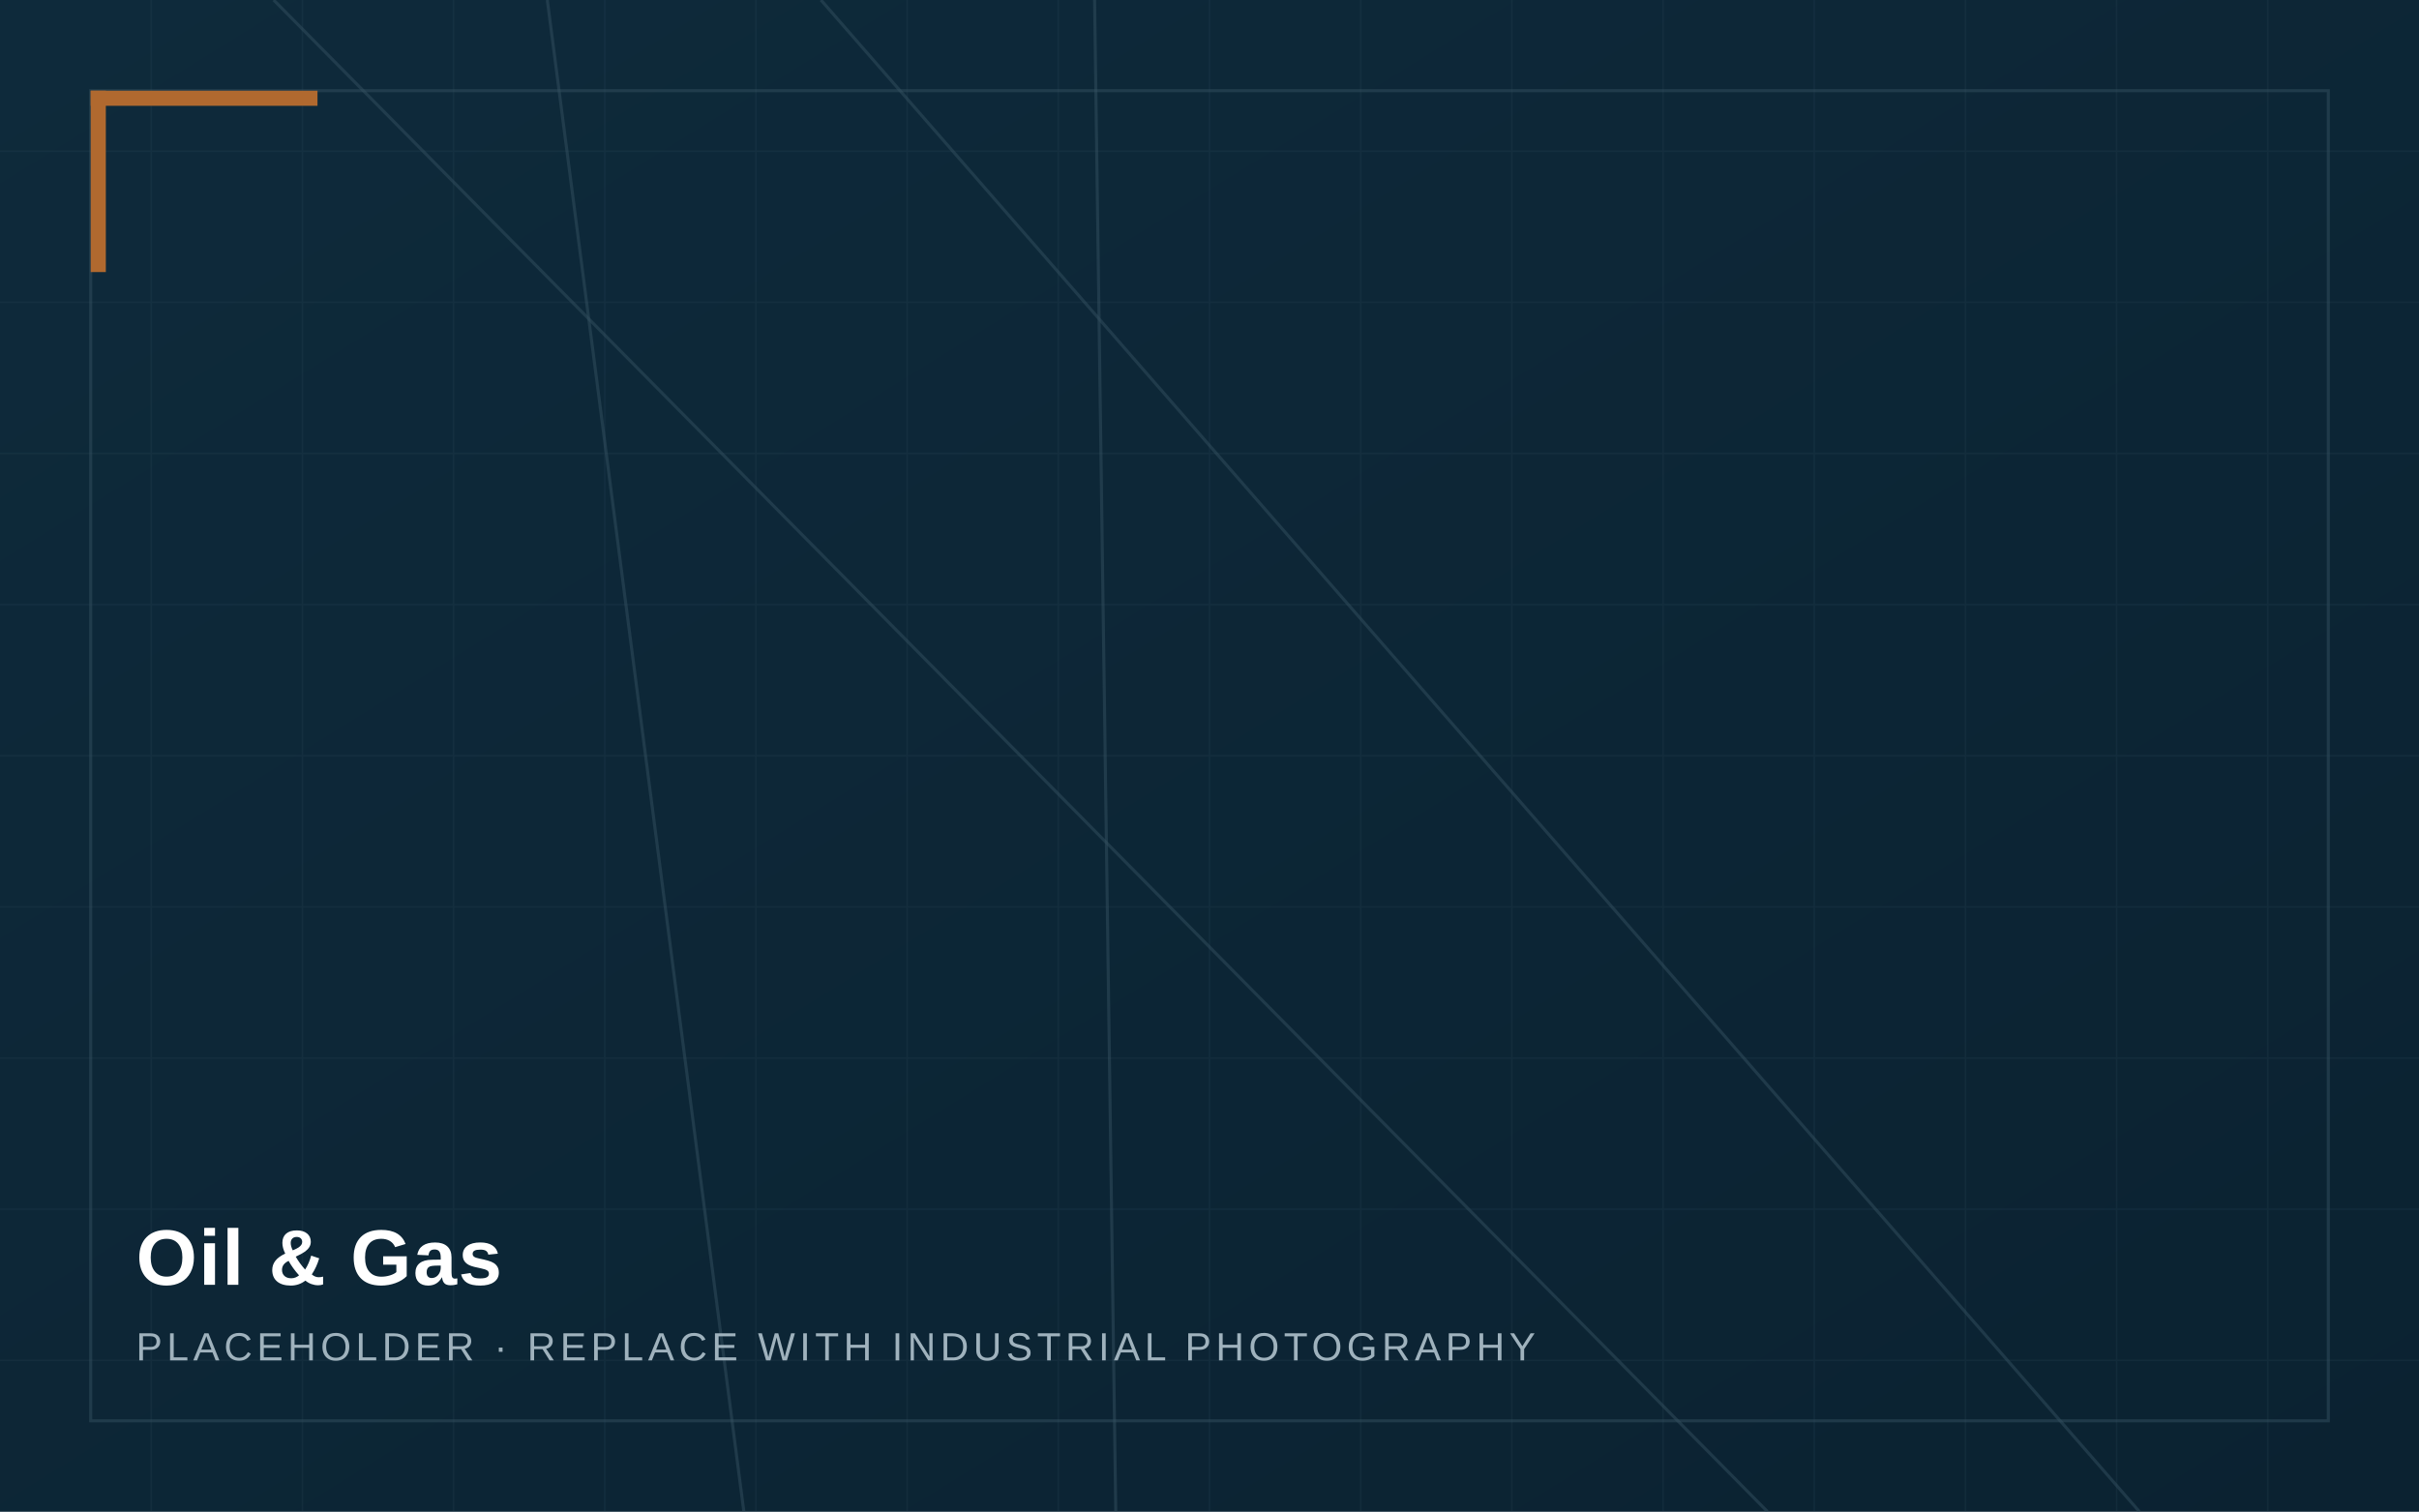
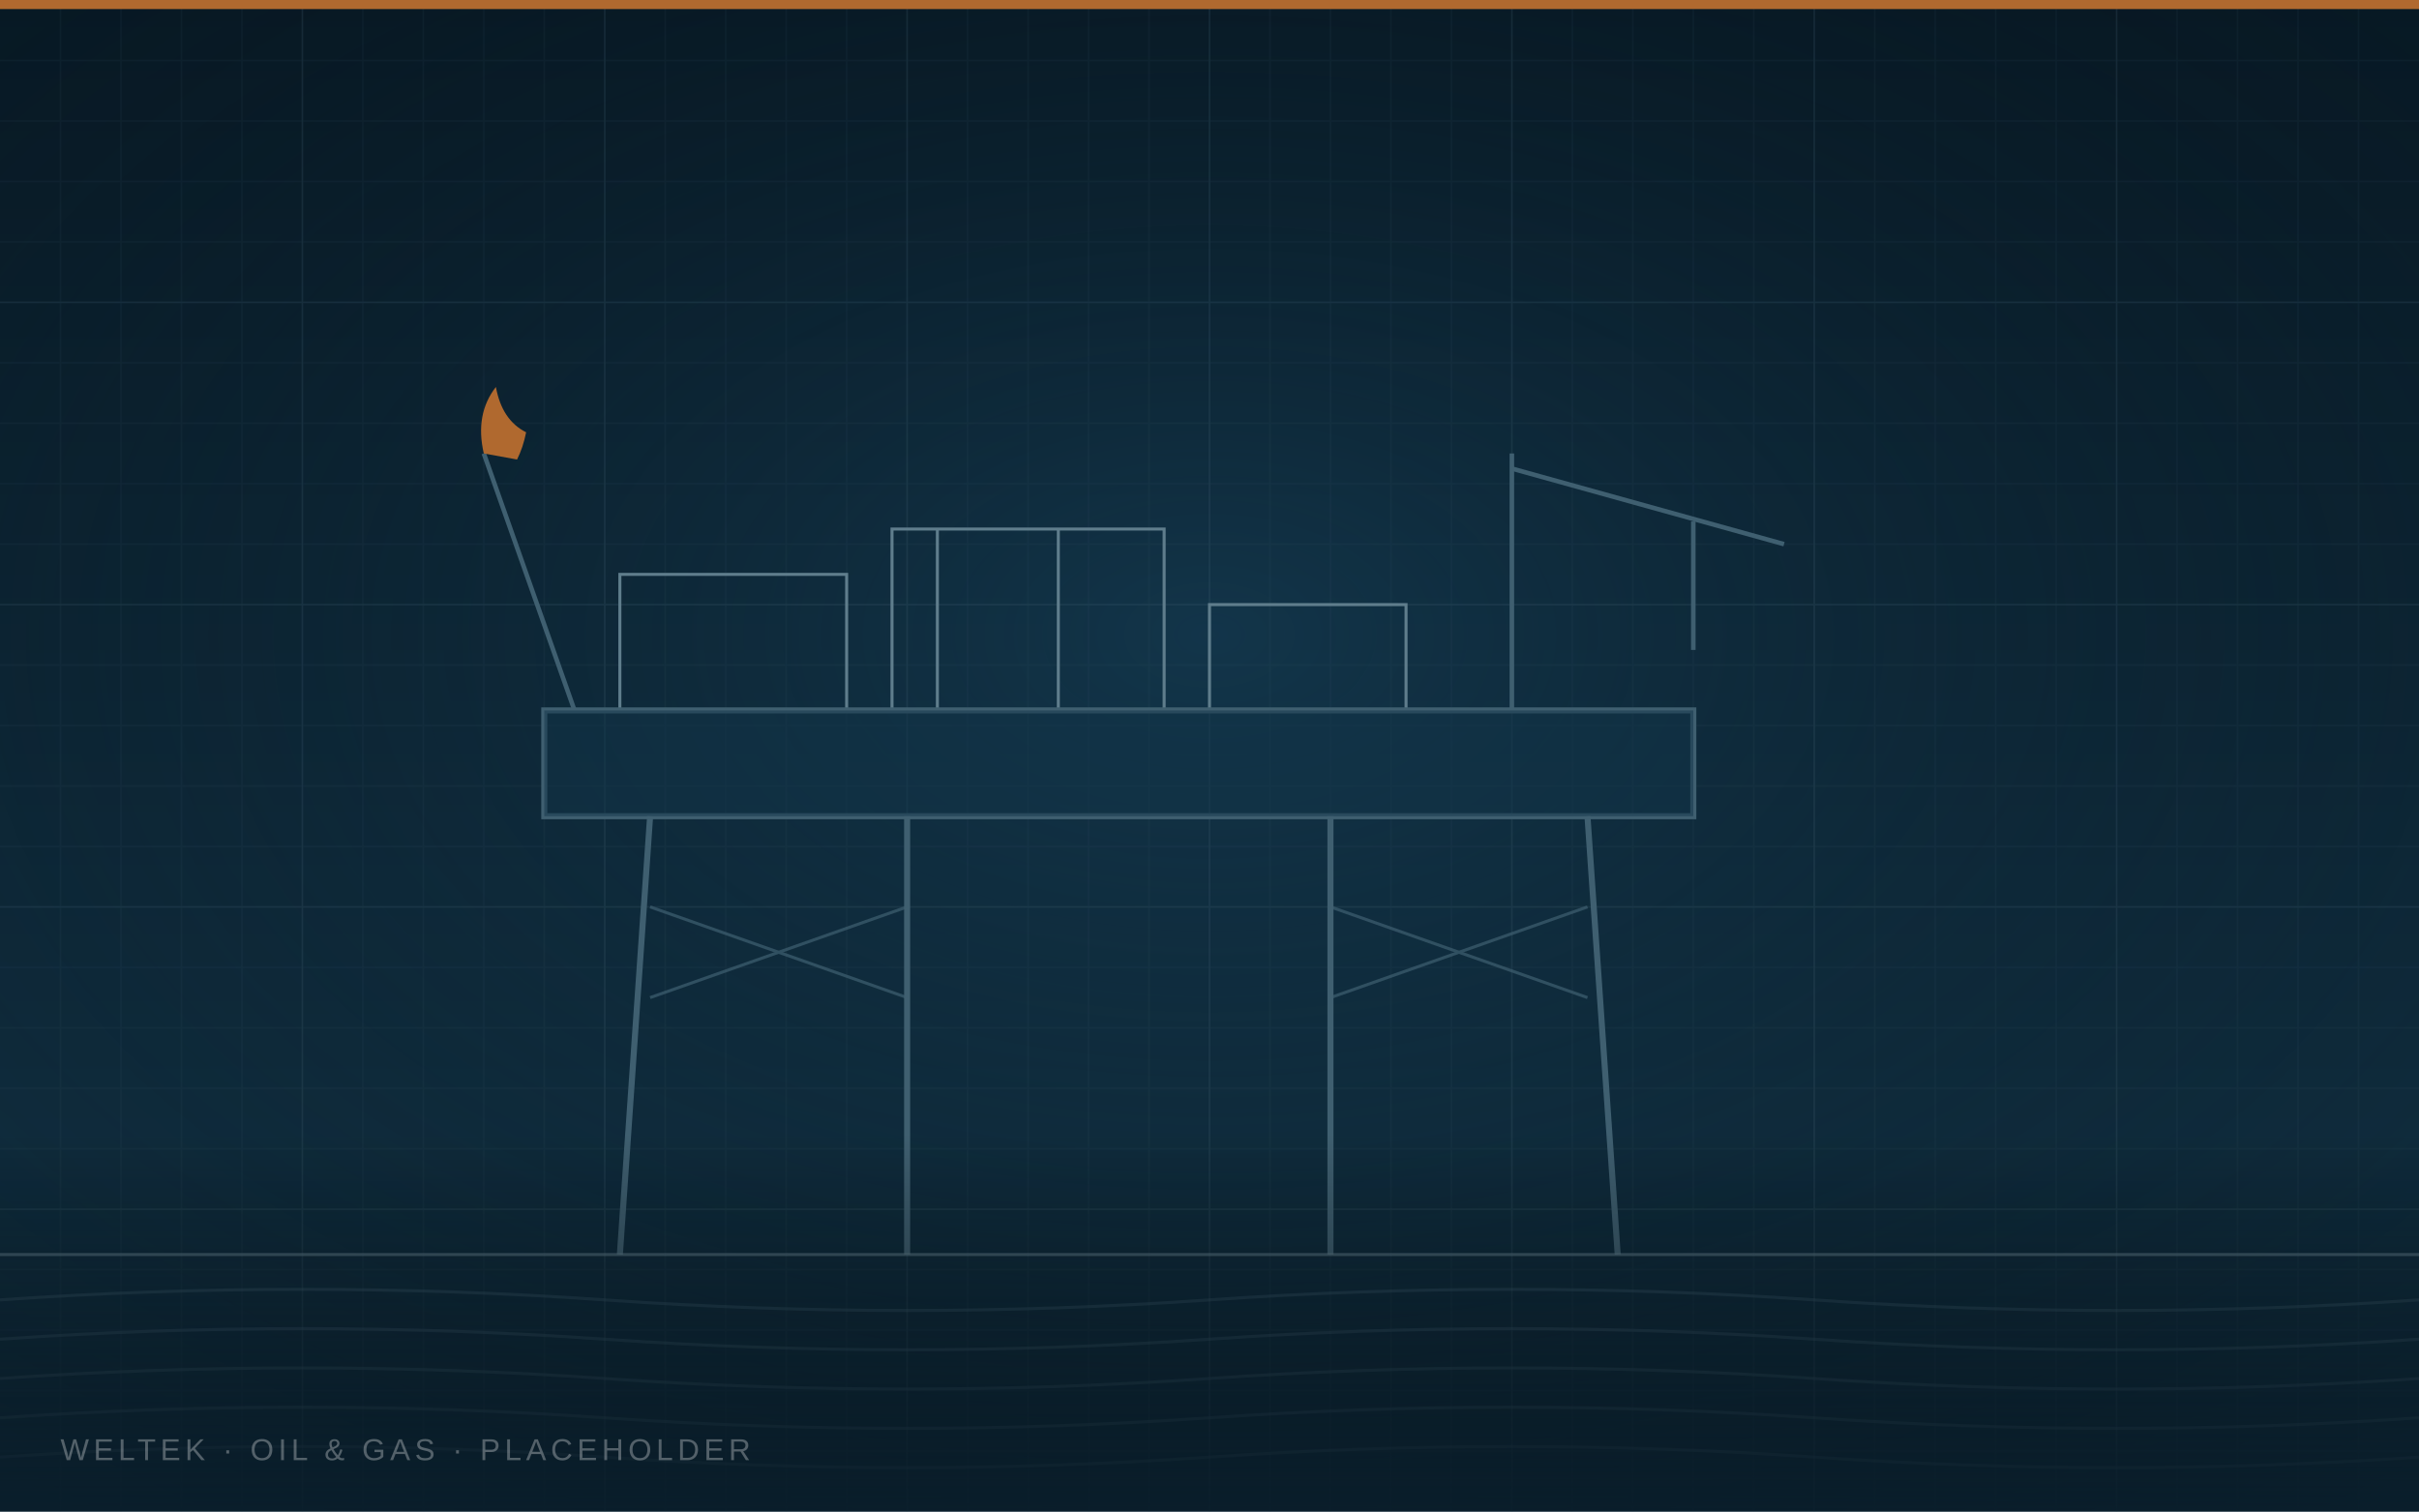
- <svg xmlns="http://www.w3.org/2000/svg" viewBox="0 0 1600 1000" width="1600" height="1000" role="img" aria-label="Oil &amp; Gas placeholder">
-   <rect width="1600" height="1000" fill="#0e2a3b" />
-   <rect width="1600" height="1000" fill="url(#vg)" />
-   <g stroke="#33505f" stroke-width="1" opacity="0.18">
-     <line x1="100" y1="0" x2="100" y2="1000" />
-     <line x1="200" y1="0" x2="200" y2="1000" />
-     <line x1="300" y1="0" x2="300" y2="1000" />
-     <line x1="400" y1="0" x2="400" y2="1000" />
-     <line x1="500" y1="0" x2="500" y2="1000" />
-     <line x1="600" y1="0" x2="600" y2="1000" />
-     <line x1="700" y1="0" x2="700" y2="1000" />
-     <line x1="800" y1="0" x2="800" y2="1000" />
-     <line x1="900" y1="0" x2="900" y2="1000" />
-     <line x1="1000" y1="0" x2="1000" y2="1000" />
-     <line x1="1100" y1="0" x2="1100" y2="1000" />
-     <line x1="1200" y1="0" x2="1200" y2="1000" />
-     <line x1="1300" y1="0" x2="1300" y2="1000" />
-     <line x1="1400" y1="0" x2="1400" y2="1000" />
-     <line x1="1500" y1="0" x2="1500" y2="1000" />
-     <line x1="0" y1="100" x2="1600" y2="100" />
-     <line x1="0" y1="200" x2="1600" y2="200" />
-     <line x1="0" y1="300" x2="1600" y2="300" />
-     <line x1="0" y1="400" x2="1600" y2="400" />
-     <line x1="0" y1="500" x2="1600" y2="500" />
-     <line x1="0" y1="600" x2="1600" y2="600" />
-     <line x1="0" y1="700" x2="1600" y2="700" />
-     <line x1="0" y1="800" x2="1600" y2="800" />
-     <line x1="0" y1="900" x2="1600" y2="900" />
+ <svg xmlns="http://www.w3.org/2000/svg" viewBox="0 0 1600 1000" width="1600" height="1000" role="img" aria-label="Oil &amp; gas">
+   <defs>
+     <linearGradient id="sky" x1="0" y1="0" x2="0" y2="1">
+       <stop offset="0" stop-color="#081a26" />
+       <stop offset="0.55" stop-color="#0e2a3b" />
+       <stop offset="1" stop-color="#123448" />
+     </linearGradient>
+     <radialGradient id="glow" cx="0.5" cy="0.42" r="0.75">
+       <stop offset="0" stop-color="#17415a" stop-opacity="0.55" />
+       <stop offset="1" stop-color="#000000" stop-opacity="0" />
+     </radialGradient>
+     <linearGradient id="vig" x1="0" y1="0" x2="0" y2="1">
+       <stop offset="0" stop-color="#000" stop-opacity="0" />
+       <stop offset="0.75" stop-color="#000" stop-opacity="0" />
+       <stop offset="1" stop-color="#081a26" stop-opacity="0.85" />
+     </linearGradient>
+   </defs>
+   <rect width="1600" height="1000" fill="url(#sky)" />
+   <rect width="1600" height="1000" fill="url(#glow)" />
+   <path d="M40 0V1000 M80 0V1000 M120 0V1000 M160 0V1000 M200 0V1000 M240 0V1000 M280 0V1000 M320 0V1000 M360 0V1000 M400 0V1000 M440 0V1000 M480 0V1000 M520 0V1000 M560 0V1000 M600 0V1000 M640 0V1000 M680 0V1000 M720 0V1000 M760 0V1000 M800 0V1000 M840 0V1000 M880 0V1000 M920 0V1000 M960 0V1000 M1000 0V1000 M1040 0V1000 M1080 0V1000 M1120 0V1000 M1160 0V1000 M1200 0V1000 M1240 0V1000 M1280 0V1000 M1320 0V1000 M1360 0V1000 M1400 0V1000 M1440 0V1000 M1480 0V1000 M1520 0V1000 M1560 0V1000 M0 40H1600 M0 80H1600 M0 120H1600 M0 160H1600 M0 200H1600 M0 240H1600 M0 280H1600 M0 320H1600 M0 360H1600 M0 400H1600 M0 440H1600 M0 480H1600 M0 520H1600 M0 560H1600 M0 600H1600 M0 640H1600 M0 680H1600 M0 720H1600 M0 760H1600 M0 800H1600 M0 840H1600 M0 880H1600 M0 920H1600 M0 960H1600" stroke="#3f5f70" stroke-width="1" opacity="0.10" />
+   <path d="M200 0V1000 M400 0V1000 M600 0V1000 M800 0V1000 M1000 0V1000 M1200 0V1000 M1400 0V1000 M0 200H1600 M0 400H1600 M0 600H1600 M0 800H1600" stroke="#3f5f70" stroke-width="1" opacity="0.16" />
+   <g stroke="#3f5f70" stroke-width="3">
+     <line x1="1000" y1="470" x2="1000" y2="300" />
+     <line x1="1000" y1="310" x2="1180" y2="360" />
+     <line x1="1120" y1="345" x2="1120" y2="430" />
  </g>
  <g>
-     <line x1="181" y1="0" x2="1169" y2="1000" stroke="#33505f" stroke-width="2" opacity="0.5" />
-     <line x1="362" y1="0" x2="492" y2="1000" stroke="#33505f" stroke-width="2" opacity="0.5" />
-     <line x1="543" y1="0" x2="1415" y2="1000" stroke="#33505f" stroke-width="2" opacity="0.5" />
-     <line x1="724" y1="0" x2="738" y2="1000" stroke="#33505f" stroke-width="2" opacity="0.5" />
+     <line x1="380" y1="470" x2="320" y2="300" stroke="#3f5f70" stroke-width="3" />
+     <path d="M320 300 q -6 -26 8 -44 q 4 22 20 30 q -2 10 -6 18 z" fill="#b0692f" />
  </g>
-   <rect x="60" y="60" width="1480" height="880" fill="none" stroke="#33505f" stroke-width="2" opacity="0.5" />
-   <rect x="60" y="60" width="150" height="10" fill="#b0692f" />
-   <rect x="60" y="60" width="10" height="120" fill="#b0692f" />
-   <text x="90" y="850" fill="#ffffff" font-family="Archivo, Arial, sans-serif" font-size="52" font-weight="700" letter-spacing="1">Oil &amp; Gas</text>
-   <text x="90" y="900" fill="#9fb2bd" font-family="Arial, sans-serif" font-size="26" letter-spacing="3">PLACEHOLDER · REPLACE WITH INDUSTRIAL PHOTOGRAPHY</text>
-   <defs>
-     <linearGradient id="vg" x1="0" y1="0" x2="1" y2="1">
-       <stop offset="0" stop-color="#0e2a3b" />
-       <stop offset="1" stop-color="#0b2231" />
-     </linearGradient>
-   </defs>
+   <g stroke="#5f7d8c" stroke-width="2">
+     <rect x="410" y="380" width="150" height="90" fill="none" />
+     <rect x="590" y="350" width="180" height="120" fill="none" />
+     <rect x="800" y="400" width="130" height="70" fill="none" />
+     <line x1="620" y1="350" x2="620" y2="470" />
+     <line x1="700" y1="350" x2="700" y2="470" />
+   </g>
+   <rect x="360" y="470" width="760" height="70" fill="none" stroke="#3f5f70" stroke-width="4" />
+   <rect x="360" y="470" width="760" height="70" fill="#123448" opacity="0.5" />
+   <g stroke="#3f5f70" stroke-width="4">
+     <line x1="430" y1="540" x2="410" y2="830" />
+     <line x1="600" y1="540" x2="600" y2="830" />
+     <line x1="880" y1="540" x2="880" y2="830" />
+     <line x1="1050" y1="540" x2="1070" y2="830" />
+     <g stroke-width="2" opacity="0.7">
+       <line x1="430" y1="600" x2="600" y2="660" />
+       <line x1="600" y1="600" x2="430" y2="660" />
+       <line x1="880" y1="600" x2="1050" y2="660" />
+       <line x1="1050" y1="600" x2="880" y2="660" />
+     </g>
+   </g>
+   <line x1="0" y1="830" x2="1600" y2="830" stroke="#5f7d8c" stroke-width="2" opacity="0.6" />
+   <g stroke="#3f5f70" stroke-width="2" opacity="0.4">
+     <path d="M0 860 q 200 -14 400 0 t 400 0 t 400 0 t 400 0" fill="none" />
+     <path d="M0 886 q 200 -14 400 0 t 400 0 t 400 0 t 400 0" fill="none" />
+     <path d="M0 912 q 200 -14 400 0 t 400 0 t 400 0 t 400 0" fill="none" />
+     <path d="M0 938 q 200 -14 400 0 t 400 0 t 400 0 t 400 0" fill="none" />
+     <path d="M0 964 q 200 -14 400 0 t 400 0 t 400 0 t 400 0" fill="none" />
+   </g>
+   <rect width="1600" height="1000" fill="url(#vig)" />
+   <rect x="0" y="0" width="1600" height="6" fill="#b0692f" />
+   <text x="40" y="966" fill="#ffffff" opacity="0.30" font-family="Arial,sans-serif" font-size="20" letter-spacing="3">WELTEK · OIL &amp; GAS · PLACEHOLDER</text>
</svg>
